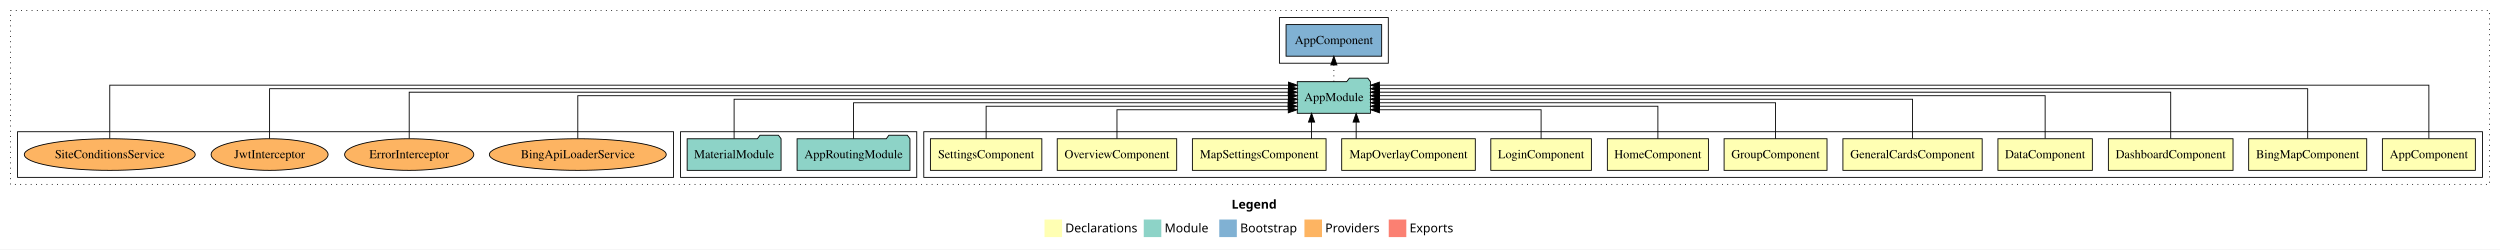
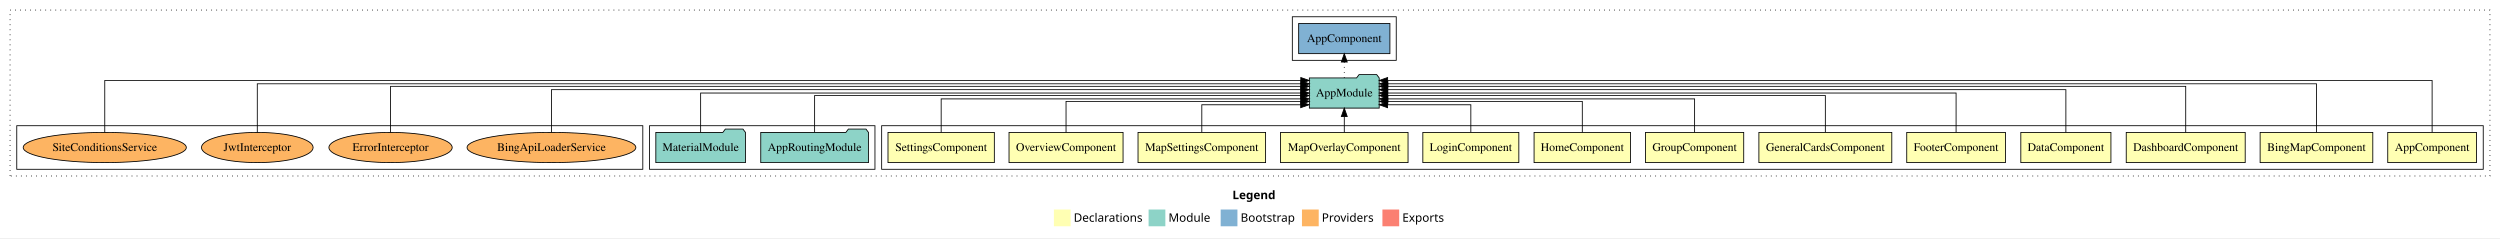
- <svg xmlns="http://www.w3.org/2000/svg" width="2847pt" height="284pt" viewBox="0.00 0.00 2847.00 284.00">
+ <svg xmlns="http://www.w3.org/2000/svg" width="2983pt" height="284pt" viewBox="0.00 0.00 2983.00 284.00">
  <g id="graph0" class="graph" transform="scale(1 1) rotate(0) translate(4 280)">
-     <polygon fill="#ffffff" stroke="transparent" points="-4,4 -4,-280 2843,-280 2843,4 -4,4" />
-     <text text-anchor="start" x="1398.509" y="-42.4" font-family="sans-serif" font-weight="bold" font-size="14.00" fill="#000000">Legend</text>
-     <polygon fill="#ffffb3" stroke="transparent" points="1185.5,-10 1185.5,-30 1205.5,-30 1205.5,-10 1185.5,-10" />
-     <text text-anchor="start" x="1209.129" y="-15.4" font-family="sans-serif" font-size="14.00" fill="#000000">  Declarations</text>
-     <polygon fill="#8dd3c7" stroke="transparent" points="1298.5,-10 1298.5,-30 1318.5,-30 1318.5,-10 1298.5,-10" />
-     <text text-anchor="start" x="1322.225" y="-15.4" font-family="sans-serif" font-size="14.00" fill="#000000">  Module</text>
-     <polygon fill="#80b1d3" stroke="transparent" points="1384.5,-10 1384.5,-30 1404.5,-30 1404.5,-10 1384.5,-10" />
-     <text text-anchor="start" x="1408.281" y="-15.4" font-family="sans-serif" font-size="14.00" fill="#000000">  Bootstrap</text>
-     <polygon fill="#fdb462" stroke="transparent" points="1481.5,-10 1481.5,-30 1501.5,-30 1501.5,-10 1481.5,-10" />
-     <text text-anchor="start" x="1505.173" y="-15.4" font-family="sans-serif" font-size="14.00" fill="#000000">  Providers</text>
-     <polygon fill="#fb8072" stroke="transparent" points="1577.5,-10 1577.5,-30 1597.5,-30 1597.5,-10 1577.5,-10" />
-     <text text-anchor="start" x="1601.226" y="-15.4" font-family="sans-serif" font-size="14.00" fill="#000000">  Exports</text>
+     <polygon fill="#ffffff" stroke="transparent" points="-4,4 -4,-280 2979,-280 2979,4 -4,4" />
+     <text text-anchor="start" x="1466.509" y="-42.4" font-family="sans-serif" font-weight="bold" font-size="14.00" fill="#000000">Legend</text>
+     <polygon fill="#ffffb3" stroke="transparent" points="1253.5,-10 1253.5,-30 1273.5,-30 1273.5,-10 1253.5,-10" />
+     <text text-anchor="start" x="1277.129" y="-15.4" font-family="sans-serif" font-size="14.00" fill="#000000">  Declarations</text>
+     <polygon fill="#8dd3c7" stroke="transparent" points="1366.5,-10 1366.5,-30 1386.5,-30 1386.5,-10 1366.5,-10" />
+     <text text-anchor="start" x="1390.225" y="-15.4" font-family="sans-serif" font-size="14.00" fill="#000000">  Module</text>
+     <polygon fill="#80b1d3" stroke="transparent" points="1452.5,-10 1452.5,-30 1472.5,-30 1472.5,-10 1452.5,-10" />
+     <text text-anchor="start" x="1476.281" y="-15.4" font-family="sans-serif" font-size="14.00" fill="#000000">  Bootstrap</text>
+     <polygon fill="#fdb462" stroke="transparent" points="1549.5,-10 1549.5,-30 1569.5,-30 1569.5,-10 1549.5,-10" />
+     <text text-anchor="start" x="1573.173" y="-15.4" font-family="sans-serif" font-size="14.00" fill="#000000">  Providers</text>
+     <polygon fill="#fb8072" stroke="transparent" points="1645.5,-10 1645.5,-30 1665.5,-30 1665.5,-10 1645.5,-10" />
+     <text text-anchor="start" x="1669.226" y="-15.4" font-family="sans-serif" font-size="14.00" fill="#000000">  Exports</text>
    <g id="clust1" class="cluster">
-       <polygon fill="none" stroke="#000000" stroke-dasharray="1,5" points="8,-70 8,-268 2831,-268 2831,-70 8,-70" />
+       <polygon fill="none" stroke="#000000" stroke-dasharray="1,5" points="8,-70 8,-268 2967,-268 2967,-70 8,-70" />
    </g>
    <g id="clust2" class="cluster">
-       <polygon fill="none" stroke="#000000" points="1048,-78 1048,-130 2823,-130 2823,-78 1048,-78" />
+       <polygon fill="none" stroke="#000000" points="1048,-78 1048,-130 2959,-130 2959,-78 1048,-78" />
    </g>
-     <g id="clust15" class="cluster">
+     <g id="clust16" class="cluster">
      <polygon fill="none" stroke="#000000" points="771,-78 771,-130 1040,-130 1040,-78 771,-78" />
    </g>
-     <g id="clust17" class="cluster">
-       <polygon fill="none" stroke="#000000" points="1453,-208 1453,-260 1577,-260 1577,-208 1453,-208" />
+     <g id="clust18" class="cluster">
+       <polygon fill="none" stroke="#000000" points="1538,-208 1538,-260 1662,-260 1662,-208 1538,-208" />
    </g>
-     <g id="clust18" class="cluster">
+     <g id="clust19" class="cluster">
      <polygon fill="none" stroke="#000000" points="16,-78 16,-130 763,-130 763,-78 16,-78" />
    </g>
    <g id="node1" class="node">
-       <polygon fill="#ffffb3" stroke="#000000" points="2814.94,-122 2709.06,-122 2709.06,-86 2814.94,-86 2814.94,-122" />
-       <text text-anchor="middle" x="2762" y="-99.8" font-family="Times,serif" font-size="14.00" fill="#000000">AppComponent</text>
+       <polygon fill="#ffffb3" stroke="#000000" points="2950.94,-122 2845.06,-122 2845.06,-86 2950.94,-86 2950.94,-122" />
+       <text text-anchor="middle" x="2898" y="-99.8" font-family="Times,serif" font-size="14.00" fill="#000000">AppComponent</text>
    </g>
-     <g id="node13" class="node">
-       <polygon fill="#8dd3c7" stroke="#000000" points="1556.657,-187 1553.657,-191 1532.657,-191 1529.657,-187 1473.343,-187 1473.343,-151 1556.657,-151 1556.657,-187" />
-       <text text-anchor="middle" x="1515" y="-164.8" font-family="Times,serif" font-size="14.00" fill="#000000">AppModule</text>
+     <g id="node14" class="node">
+       <polygon fill="#8dd3c7" stroke="#000000" points="1641.657,-187 1638.657,-191 1617.657,-191 1614.657,-187 1558.343,-187 1558.343,-151 1641.657,-151 1641.657,-187" />
+       <text text-anchor="middle" x="1600" y="-164.8" font-family="Times,serif" font-size="14.00" fill="#000000">AppModule</text>
    </g>
    <g id="edge1" class="edge">
-       <path fill="none" stroke="#000000" d="M2762,-122.323C2762,-145.66 2762,-183 2762,-183 2762,-183 1566.847,-183 1566.847,-183" />
-       <polygon fill="#000000" stroke="#000000" points="1566.847,-179.5 1556.847,-183 1566.847,-186.5 1566.847,-179.5" />
+       <path fill="none" stroke="#000000" d="M2898,-122.153C2898,-145.757 2898,-184 2898,-184 2898,-184 1651.717,-184 1651.717,-184" />
+       <polygon fill="#000000" stroke="#000000" points="1651.717,-180.5 1641.717,-184 1651.717,-187.5 1651.717,-180.5" />
    </g>
    <g id="node2" class="node">
-       <polygon fill="#ffffb3" stroke="#000000" points="2691.219,-122 2556.781,-122 2556.781,-86 2691.219,-86 2691.219,-122" />
-       <text text-anchor="middle" x="2624" y="-99.8" font-family="Times,serif" font-size="14.00" fill="#000000">BingMapComponent</text>
+       <polygon fill="#ffffb3" stroke="#000000" points="2827.219,-122 2692.781,-122 2692.781,-86 2827.219,-86 2827.219,-122" />
+       <text text-anchor="middle" x="2760" y="-99.8" font-family="Times,serif" font-size="14.00" fill="#000000">BingMapComponent</text>
    </g>
    <g id="edge2" class="edge">
-       <path fill="none" stroke="#000000" d="M2624,-122.155C2624,-144.352 2624,-179 2624,-179 2624,-179 1566.784,-179 1566.784,-179" />
-       <polygon fill="#000000" stroke="#000000" points="1566.784,-175.5 1556.784,-179 1566.784,-182.5 1566.784,-175.5" />
+       <path fill="none" stroke="#000000" d="M2760,-122.011C2760,-144.485 2760,-180 2760,-180 2760,-180 1651.97,-180 1651.97,-180" />
+       <polygon fill="#000000" stroke="#000000" points="1651.97,-176.5 1641.97,-180 1651.97,-183.5 1651.97,-176.5" />
    </g>
    <g id="node3" class="node">
-       <polygon fill="#ffffb3" stroke="#000000" points="2538.973,-122 2397.027,-122 2397.027,-86 2538.973,-86 2538.973,-122" />
-       <text text-anchor="middle" x="2468" y="-99.8" font-family="Times,serif" font-size="14.00" fill="#000000">DashboardComponent</text>
+       <polygon fill="#ffffb3" stroke="#000000" points="2674.973,-122 2533.027,-122 2533.027,-86 2674.973,-86 2674.973,-122" />
+       <text text-anchor="middle" x="2604" y="-99.8" font-family="Times,serif" font-size="14.00" fill="#000000">DashboardComponent</text>
    </g>
    <g id="edge3" class="edge">
-       <path fill="none" stroke="#000000" d="M2468,-122.284C2468,-143.321 2468,-175 2468,-175 2468,-175 1566.87,-175 1566.87,-175" />
-       <polygon fill="#000000" stroke="#000000" points="1566.87,-171.5 1556.87,-175 1566.87,-178.5 1566.87,-171.5" />
+       <path fill="none" stroke="#000000" d="M2604,-122.045C2604,-143.662 2604,-177 2604,-177 2604,-177 1651.862,-177 1651.862,-177" />
+       <polygon fill="#000000" stroke="#000000" points="1651.862,-173.5 1641.862,-177 1651.862,-180.5 1651.862,-173.5" />
    </g>
    <g id="node4" class="node">
-       <polygon fill="#ffffb3" stroke="#000000" points="2378.759,-122 2271.241,-122 2271.241,-86 2378.759,-86 2378.759,-122" />
-       <text text-anchor="middle" x="2325" y="-99.8" font-family="Times,serif" font-size="14.00" fill="#000000">DataComponent</text>
+       <polygon fill="#ffffb3" stroke="#000000" points="2514.759,-122 2407.241,-122 2407.241,-86 2514.759,-86 2514.759,-122" />
+       <text text-anchor="middle" x="2461" y="-99.8" font-family="Times,serif" font-size="14.00" fill="#000000">DataComponent</text>
    </g>
    <g id="edge4" class="edge">
-       <path fill="none" stroke="#000000" d="M2325,-122.308C2325,-142.145 2325,-171 2325,-171 2325,-171 1566.843,-171 1566.843,-171" />
-       <polygon fill="#000000" stroke="#000000" points="1566.843,-167.5 1556.843,-171 1566.843,-174.5 1566.843,-167.5" />
+       <path fill="none" stroke="#000000" d="M2461,-122.129C2461,-142.572 2461,-173 2461,-173 2461,-173 1651.819,-173 1651.819,-173" />
+       <polygon fill="#000000" stroke="#000000" points="1651.819,-169.5 1641.819,-173 1651.819,-176.5 1651.819,-169.5" />
    </g>
    <g id="node5" class="node">
+       <polygon fill="#ffffb3" stroke="#000000" points="2388.881,-122 2271.119,-122 2271.119,-86 2388.881,-86 2388.881,-122" />
+       <text text-anchor="middle" x="2330" y="-99.8" font-family="Times,serif" font-size="14.00" fill="#000000">FooterComponent</text>
+     </g>
+     <g id="edge5" class="edge">
+       <path fill="none" stroke="#000000" d="M2330,-122.106C2330,-141.339 2330,-169 2330,-169 2330,-169 1651.87,-169 1651.87,-169" />
+       <polygon fill="#000000" stroke="#000000" points="1651.87,-165.5 1641.87,-169 1651.87,-172.5 1651.87,-165.5" />
+     </g>
+     <g id="node6" class="node">
      <polygon fill="#ffffb3" stroke="#000000" points="2253.291,-122 2094.709,-122 2094.709,-86 2253.291,-86 2253.291,-122" />
      <text text-anchor="middle" x="2174" y="-99.8" font-family="Times,serif" font-size="14.00" fill="#000000">GeneralCardsComponent</text>
    </g>
-     <g id="edge5" class="edge">
-       <path fill="none" stroke="#000000" d="M2174,-122.222C2174,-140.828 2174,-167 2174,-167 2174,-167 1566.723,-167 1566.723,-167" />
-       <polygon fill="#000000" stroke="#000000" points="1566.723,-163.5 1556.723,-167 1566.723,-170.5 1566.723,-163.5" />
+     <g id="edge6" class="edge">
+       <path fill="none" stroke="#000000" d="M2174,-122.267C2174,-140.555 2174,-166 2174,-166 2174,-166 1651.743,-166 1651.743,-166" />
+       <polygon fill="#000000" stroke="#000000" points="1651.743,-162.5 1641.743,-166 1651.743,-169.5 1651.743,-162.5" />
    </g>
-     <g id="node6" class="node">
+     <g id="node7" class="node">
      <polygon fill="#ffffb3" stroke="#000000" points="2076.6,-122 1959.4,-122 1959.4,-86 2076.6,-86 2076.6,-122" />
      <text text-anchor="middle" x="2018" y="-99.8" font-family="Times,serif" font-size="14.00" fill="#000000">GroupComponent</text>
    </g>
-     <g id="edge6" class="edge">
-       <path fill="none" stroke="#000000" d="M2018,-122.022C2018,-139.373 2018,-163 2018,-163 2018,-163 1567.02,-163 1567.02,-163" />
-       <polygon fill="#000000" stroke="#000000" points="1567.02,-159.5 1557.02,-163 1567.02,-166.5 1567.02,-159.5" />
+     <g id="edge7" class="edge">
+       <path fill="none" stroke="#000000" d="M2018,-122.034C2018,-139.06 2018,-162 2018,-162 2018,-162 1651.993,-162 1651.993,-162" />
+       <polygon fill="#000000" stroke="#000000" points="1651.993,-158.5 1641.993,-162 1651.993,-165.5 1651.993,-158.5" />
    </g>
-     <g id="node7" class="node">
+     <g id="node8" class="node">
      <polygon fill="#ffffb3" stroke="#000000" points="1941.545,-122 1826.455,-122 1826.455,-86 1941.545,-86 1941.545,-122" />
      <text text-anchor="middle" x="1884" y="-99.8" font-family="Times,serif" font-size="14.00" fill="#000000">HomeComponent</text>
    </g>
-     <g id="edge7" class="edge">
-       <path fill="none" stroke="#000000" d="M1884,-122.009C1884,-138.049 1884,-159 1884,-159 1884,-159 1566.97,-159 1566.97,-159" />
-       <polygon fill="#000000" stroke="#000000" points="1566.97,-155.5 1556.97,-159 1566.97,-162.5 1566.97,-155.5" />
+     <g id="edge8" class="edge">
+       <path fill="none" stroke="#000000" d="M1884,-122.009C1884,-138.049 1884,-159 1884,-159 1884,-159 1651.905,-159 1651.905,-159" />
+       <polygon fill="#000000" stroke="#000000" points="1651.905,-155.5 1641.905,-159 1651.905,-162.5 1651.905,-155.5" />
    </g>
-     <g id="node8" class="node">
+     <g id="node9" class="node">
      <polygon fill="#ffffb3" stroke="#000000" points="1808.276,-122 1693.724,-122 1693.724,-86 1808.276,-86 1808.276,-122" />
      <text text-anchor="middle" x="1751" y="-99.8" font-family="Times,serif" font-size="14.00" fill="#000000">LoginComponent</text>
    </g>
-     <g id="edge8" class="edge">
-       <path fill="none" stroke="#000000" d="M1751,-122.124C1751,-136.783 1751,-155 1751,-155 1751,-155 1566.92,-155 1566.92,-155" />
-       <polygon fill="#000000" stroke="#000000" points="1566.92,-151.5 1556.92,-155 1566.92,-158.5 1566.92,-151.5" />
+     <g id="edge9" class="edge">
+       <path fill="none" stroke="#000000" d="M1751,-122.124C1751,-136.783 1751,-155 1751,-155 1751,-155 1651.661,-155 1651.661,-155" />
+       <polygon fill="#000000" stroke="#000000" points="1651.661,-151.5 1641.661,-155 1651.661,-158.5 1651.661,-151.5" />
    </g>
-     <g id="node9" class="node">
+     <g id="node10" class="node">
      <polygon fill="#ffffb3" stroke="#000000" points="1676.079,-122 1523.921,-122 1523.921,-86 1676.079,-86 1676.079,-122" />
      <text text-anchor="middle" x="1600" y="-99.8" font-family="Times,serif" font-size="14.00" fill="#000000">MapOverlayComponent</text>
    </g>
-     <g id="edge9" class="edge">
-       <path fill="none" stroke="#000000" d="M1540.395,-122.106C1540.395,-122.106 1540.395,-140.991 1540.395,-140.991" />
-       <polygon fill="#000000" stroke="#000000" points="1536.895,-140.991 1540.395,-150.991 1543.895,-140.991 1536.895,-140.991" />
+     <g id="edge10" class="edge">
+       <path fill="none" stroke="#000000" d="M1600,-122.106C1600,-122.106 1600,-140.991 1600,-140.991" />
+       <polygon fill="#000000" stroke="#000000" points="1596.5,-140.991 1600,-150.991 1603.5,-140.991 1596.5,-140.991" />
    </g>
-     <g id="node10" class="node">
+     <g id="node11" class="node">
      <polygon fill="#ffffb3" stroke="#000000" points="1506.105,-122 1353.895,-122 1353.895,-86 1506.105,-86 1506.105,-122" />
      <text text-anchor="middle" x="1430" y="-99.8" font-family="Times,serif" font-size="14.00" fill="#000000">MapSettingsComponent</text>
    </g>
-     <g id="edge10" class="edge">
-       <path fill="none" stroke="#000000" d="M1489.612,-122.106C1489.612,-122.106 1489.612,-140.991 1489.612,-140.991" />
-       <polygon fill="#000000" stroke="#000000" points="1486.112,-140.991 1489.612,-150.991 1493.112,-140.991 1486.112,-140.991" />
+     <g id="edge11" class="edge">
+       <path fill="none" stroke="#000000" d="M1430,-122.124C1430,-136.783 1430,-155 1430,-155 1430,-155 1547.977,-155 1547.977,-155" />
+       <polygon fill="#000000" stroke="#000000" points="1547.978,-158.5 1557.977,-155 1547.977,-151.5 1547.978,-158.5" />
    </g>
-     <g id="node11" class="node">
+     <g id="node12" class="node">
      <polygon fill="#ffffb3" stroke="#000000" points="1336.027,-122 1199.973,-122 1199.973,-86 1336.027,-86 1336.027,-122" />
      <text text-anchor="middle" x="1268" y="-99.8" font-family="Times,serif" font-size="14.00" fill="#000000">OverviewComponent</text>
    </g>
-     <g id="edge11" class="edge">
-       <path fill="none" stroke="#000000" d="M1268,-122.124C1268,-136.783 1268,-155 1268,-155 1268,-155 1463.1,-155 1463.1,-155" />
-       <polygon fill="#000000" stroke="#000000" points="1463.1,-158.5 1473.1,-155 1463.1,-151.5 1463.1,-158.5" />
+     <g id="edge12" class="edge">
+       <path fill="none" stroke="#000000" d="M1268,-122.009C1268,-138.049 1268,-159 1268,-159 1268,-159 1548.288,-159 1548.288,-159" />
+       <polygon fill="#000000" stroke="#000000" points="1548.288,-162.5 1558.288,-159 1548.288,-155.5 1548.288,-162.5" />
    </g>
-     <g id="node12" class="node">
+     <g id="node13" class="node">
      <polygon fill="#ffffb3" stroke="#000000" points="1182.447,-122 1055.553,-122 1055.553,-86 1182.447,-86 1182.447,-122" />
      <text text-anchor="middle" x="1119" y="-99.8" font-family="Times,serif" font-size="14.00" fill="#000000">SettingsComponent</text>
    </g>
-     <g id="edge12" class="edge">
-       <path fill="none" stroke="#000000" d="M1119,-122.009C1119,-138.049 1119,-159 1119,-159 1119,-159 1462.996,-159 1462.996,-159" />
-       <polygon fill="#000000" stroke="#000000" points="1462.996,-162.5 1472.996,-159 1462.996,-155.5 1462.996,-162.5" />
+     <g id="edge13" class="edge">
+       <path fill="none" stroke="#000000" d="M1119,-122.034C1119,-139.06 1119,-162 1119,-162 1119,-162 1548.156,-162 1548.156,-162" />
+       <polygon fill="#000000" stroke="#000000" points="1548.156,-165.5 1558.156,-162 1548.156,-158.5 1548.156,-165.5" />
    </g>
-     <g id="node16" class="node">
-       <polygon fill="#80b1d3" stroke="#000000" points="1569.439,-252 1460.561,-252 1460.561,-216 1569.439,-216 1569.439,-252" />
-       <text text-anchor="middle" x="1515" y="-229.8" font-family="Times,serif" font-size="14.00" fill="#000000">AppComponent </text>
+     <g id="node17" class="node">
+       <polygon fill="#80b1d3" stroke="#000000" points="1654.439,-252 1545.561,-252 1545.561,-216 1654.439,-216 1654.439,-252" />
+       <text text-anchor="middle" x="1600" y="-229.8" font-family="Times,serif" font-size="14.00" fill="#000000">AppComponent </text>
    </g>
-     <g id="edge15" class="edge">
-       <path fill="none" stroke="#000000" stroke-dasharray="1,5" d="M1515,-187.106C1515,-187.106 1515,-205.991 1515,-205.991" />
-       <polygon fill="#000000" stroke="#000000" points="1511.5,-205.991 1515,-215.991 1518.5,-205.991 1511.5,-205.991" />
+     <g id="edge16" class="edge">
+       <path fill="none" stroke="#000000" stroke-dasharray="1,5" d="M1600,-187.106C1600,-187.106 1600,-205.991 1600,-205.991" />
+       <polygon fill="#000000" stroke="#000000" points="1596.5,-205.991 1600,-215.991 1603.5,-205.991 1596.5,-205.991" />
    </g>
-     <g id="node14" class="node">
+     <g id="node15" class="node">
      <polygon fill="#8dd3c7" stroke="#000000" points="1032.274,-122 1029.274,-126 1008.274,-126 1005.274,-122 903.726,-122 903.726,-86 1032.274,-86 1032.274,-122" />
      <text text-anchor="middle" x="968" y="-99.8" font-family="Times,serif" font-size="14.00" fill="#000000">AppRoutingModule</text>
    </g>
-     <g id="edge13" class="edge">
-       <path fill="none" stroke="#000000" d="M968,-122.022C968,-139.373 968,-163 968,-163 968,-163 1462.986,-163 1462.986,-163" />
-       <polygon fill="#000000" stroke="#000000" points="1462.986,-166.5 1472.986,-163 1462.986,-159.5 1462.986,-166.5" />
+     <g id="edge14" class="edge">
+       <path fill="none" stroke="#000000" d="M968,-122.267C968,-140.555 968,-166 968,-166 968,-166 1548.043,-166 1548.043,-166" />
+       <polygon fill="#000000" stroke="#000000" points="1548.043,-169.5 1558.043,-166 1548.043,-162.5 1548.043,-169.5" />
    </g>
-     <g id="node15" class="node">
+     <g id="node16" class="node">
      <polygon fill="#8dd3c7" stroke="#000000" points="885.471,-122 882.471,-126 861.471,-126 858.471,-122 778.529,-122 778.529,-86 885.471,-86 885.471,-122" />
      <text text-anchor="middle" x="832" y="-99.8" font-family="Times,serif" font-size="14.00" fill="#000000">MaterialModule</text>
    </g>
-     <g id="edge14" class="edge">
-       <path fill="none" stroke="#000000" d="M832,-122.222C832,-140.828 832,-167 832,-167 832,-167 1463.303,-167 1463.303,-167" />
-       <polygon fill="#000000" stroke="#000000" points="1463.303,-170.5 1473.303,-167 1463.303,-163.5 1463.303,-170.5" />
+     <g id="edge15" class="edge">
+       <path fill="none" stroke="#000000" d="M832,-122.106C832,-141.339 832,-169 832,-169 832,-169 1548.164,-169 1548.164,-169" />
+       <polygon fill="#000000" stroke="#000000" points="1548.164,-172.5 1558.164,-169 1548.164,-165.5 1548.164,-172.5" />
    </g>
-     <g id="node17" class="node">
+     <g id="node18" class="node">
      <ellipse fill="#fdb462" stroke="#000000" cx="654" cy="-104" rx="100.702" ry="18" />
      <text text-anchor="middle" x="654" y="-99.8" font-family="Times,serif" font-size="14.00" fill="#000000">BingApiLoaderService</text>
    </g>
-     <g id="edge16" class="edge">
-       <path fill="none" stroke="#000000" d="M654,-122.308C654,-142.145 654,-171 654,-171 654,-171 1463.181,-171 1463.181,-171" />
-       <polygon fill="#000000" stroke="#000000" points="1463.181,-174.5 1473.181,-171 1463.181,-167.5 1463.181,-174.5" />
+     <g id="edge17" class="edge">
+       <path fill="none" stroke="#000000" d="M654,-122.129C654,-142.572 654,-173 654,-173 654,-173 1548.131,-173 1548.131,-173" />
+       <polygon fill="#000000" stroke="#000000" points="1548.131,-176.5 1558.131,-173 1548.131,-169.5 1548.131,-176.5" />
    </g>
-     <g id="node18" class="node">
+     <g id="node19" class="node">
      <ellipse fill="#fdb462" stroke="#000000" cx="462" cy="-104" rx="73.533" ry="18" />
      <text text-anchor="middle" x="462" y="-99.8" font-family="Times,serif" font-size="14.00" fill="#000000">ErrorInterceptor</text>
    </g>
-     <g id="edge17" class="edge">
-       <path fill="none" stroke="#000000" d="M462,-122.284C462,-143.321 462,-175 462,-175 462,-175 1463.071,-175 1463.071,-175" />
-       <polygon fill="#000000" stroke="#000000" points="1463.071,-178.5 1473.071,-175 1463.071,-171.5 1463.071,-178.5" />
+     <g id="edge18" class="edge">
+       <path fill="none" stroke="#000000" d="M462,-122.045C462,-143.662 462,-177 462,-177 462,-177 1548.148,-177 1548.148,-177" />
+       <polygon fill="#000000" stroke="#000000" points="1548.148,-180.5 1558.148,-177 1548.148,-173.5 1548.148,-180.5" />
    </g>
-     <g id="node19" class="node">
+     <g id="node20" class="node">
      <ellipse fill="#fdb462" stroke="#000000" cx="303" cy="-104" rx="66.609" ry="18" />
      <text text-anchor="middle" x="303" y="-99.8" font-family="Times,serif" font-size="14.00" fill="#000000">JwtInterceptor</text>
    </g>
-     <g id="edge18" class="edge">
-       <path fill="none" stroke="#000000" d="M303,-122.155C303,-144.352 303,-179 303,-179 303,-179 1463.28,-179 1463.28,-179" />
-       <polygon fill="#000000" stroke="#000000" points="1463.28,-182.5 1473.28,-179 1463.28,-175.5 1463.28,-182.5" />
+     <g id="edge19" class="edge">
+       <path fill="none" stroke="#000000" d="M303,-122.011C303,-144.485 303,-180 303,-180 303,-180 1548.315,-180 1548.315,-180" />
+       <polygon fill="#000000" stroke="#000000" points="1548.315,-183.5 1558.315,-180 1548.315,-176.5 1548.315,-183.5" />
    </g>
-     <g id="node20" class="node">
+     <g id="node21" class="node">
      <ellipse fill="#fdb462" stroke="#000000" cx="121" cy="-104" rx="97.307" ry="18" />
      <text text-anchor="middle" x="121" y="-99.8" font-family="Times,serif" font-size="14.00" fill="#000000">SiteConditionsService</text>
    </g>
-     <g id="edge19" class="edge">
-       <path fill="none" stroke="#000000" d="M121,-122.323C121,-145.66 121,-183 121,-183 121,-183 1463.28,-183 1463.28,-183" />
-       <polygon fill="#000000" stroke="#000000" points="1463.28,-186.5 1473.28,-183 1463.28,-179.5 1463.28,-186.5" />
+     <g id="edge20" class="edge">
+       <path fill="none" stroke="#000000" d="M121,-122.153C121,-145.757 121,-184 121,-184 121,-184 1548.119,-184 1548.119,-184" />
+       <polygon fill="#000000" stroke="#000000" points="1548.119,-187.5 1558.119,-184 1548.119,-180.5 1548.119,-187.5" />
    </g>
  </g>
</svg>
